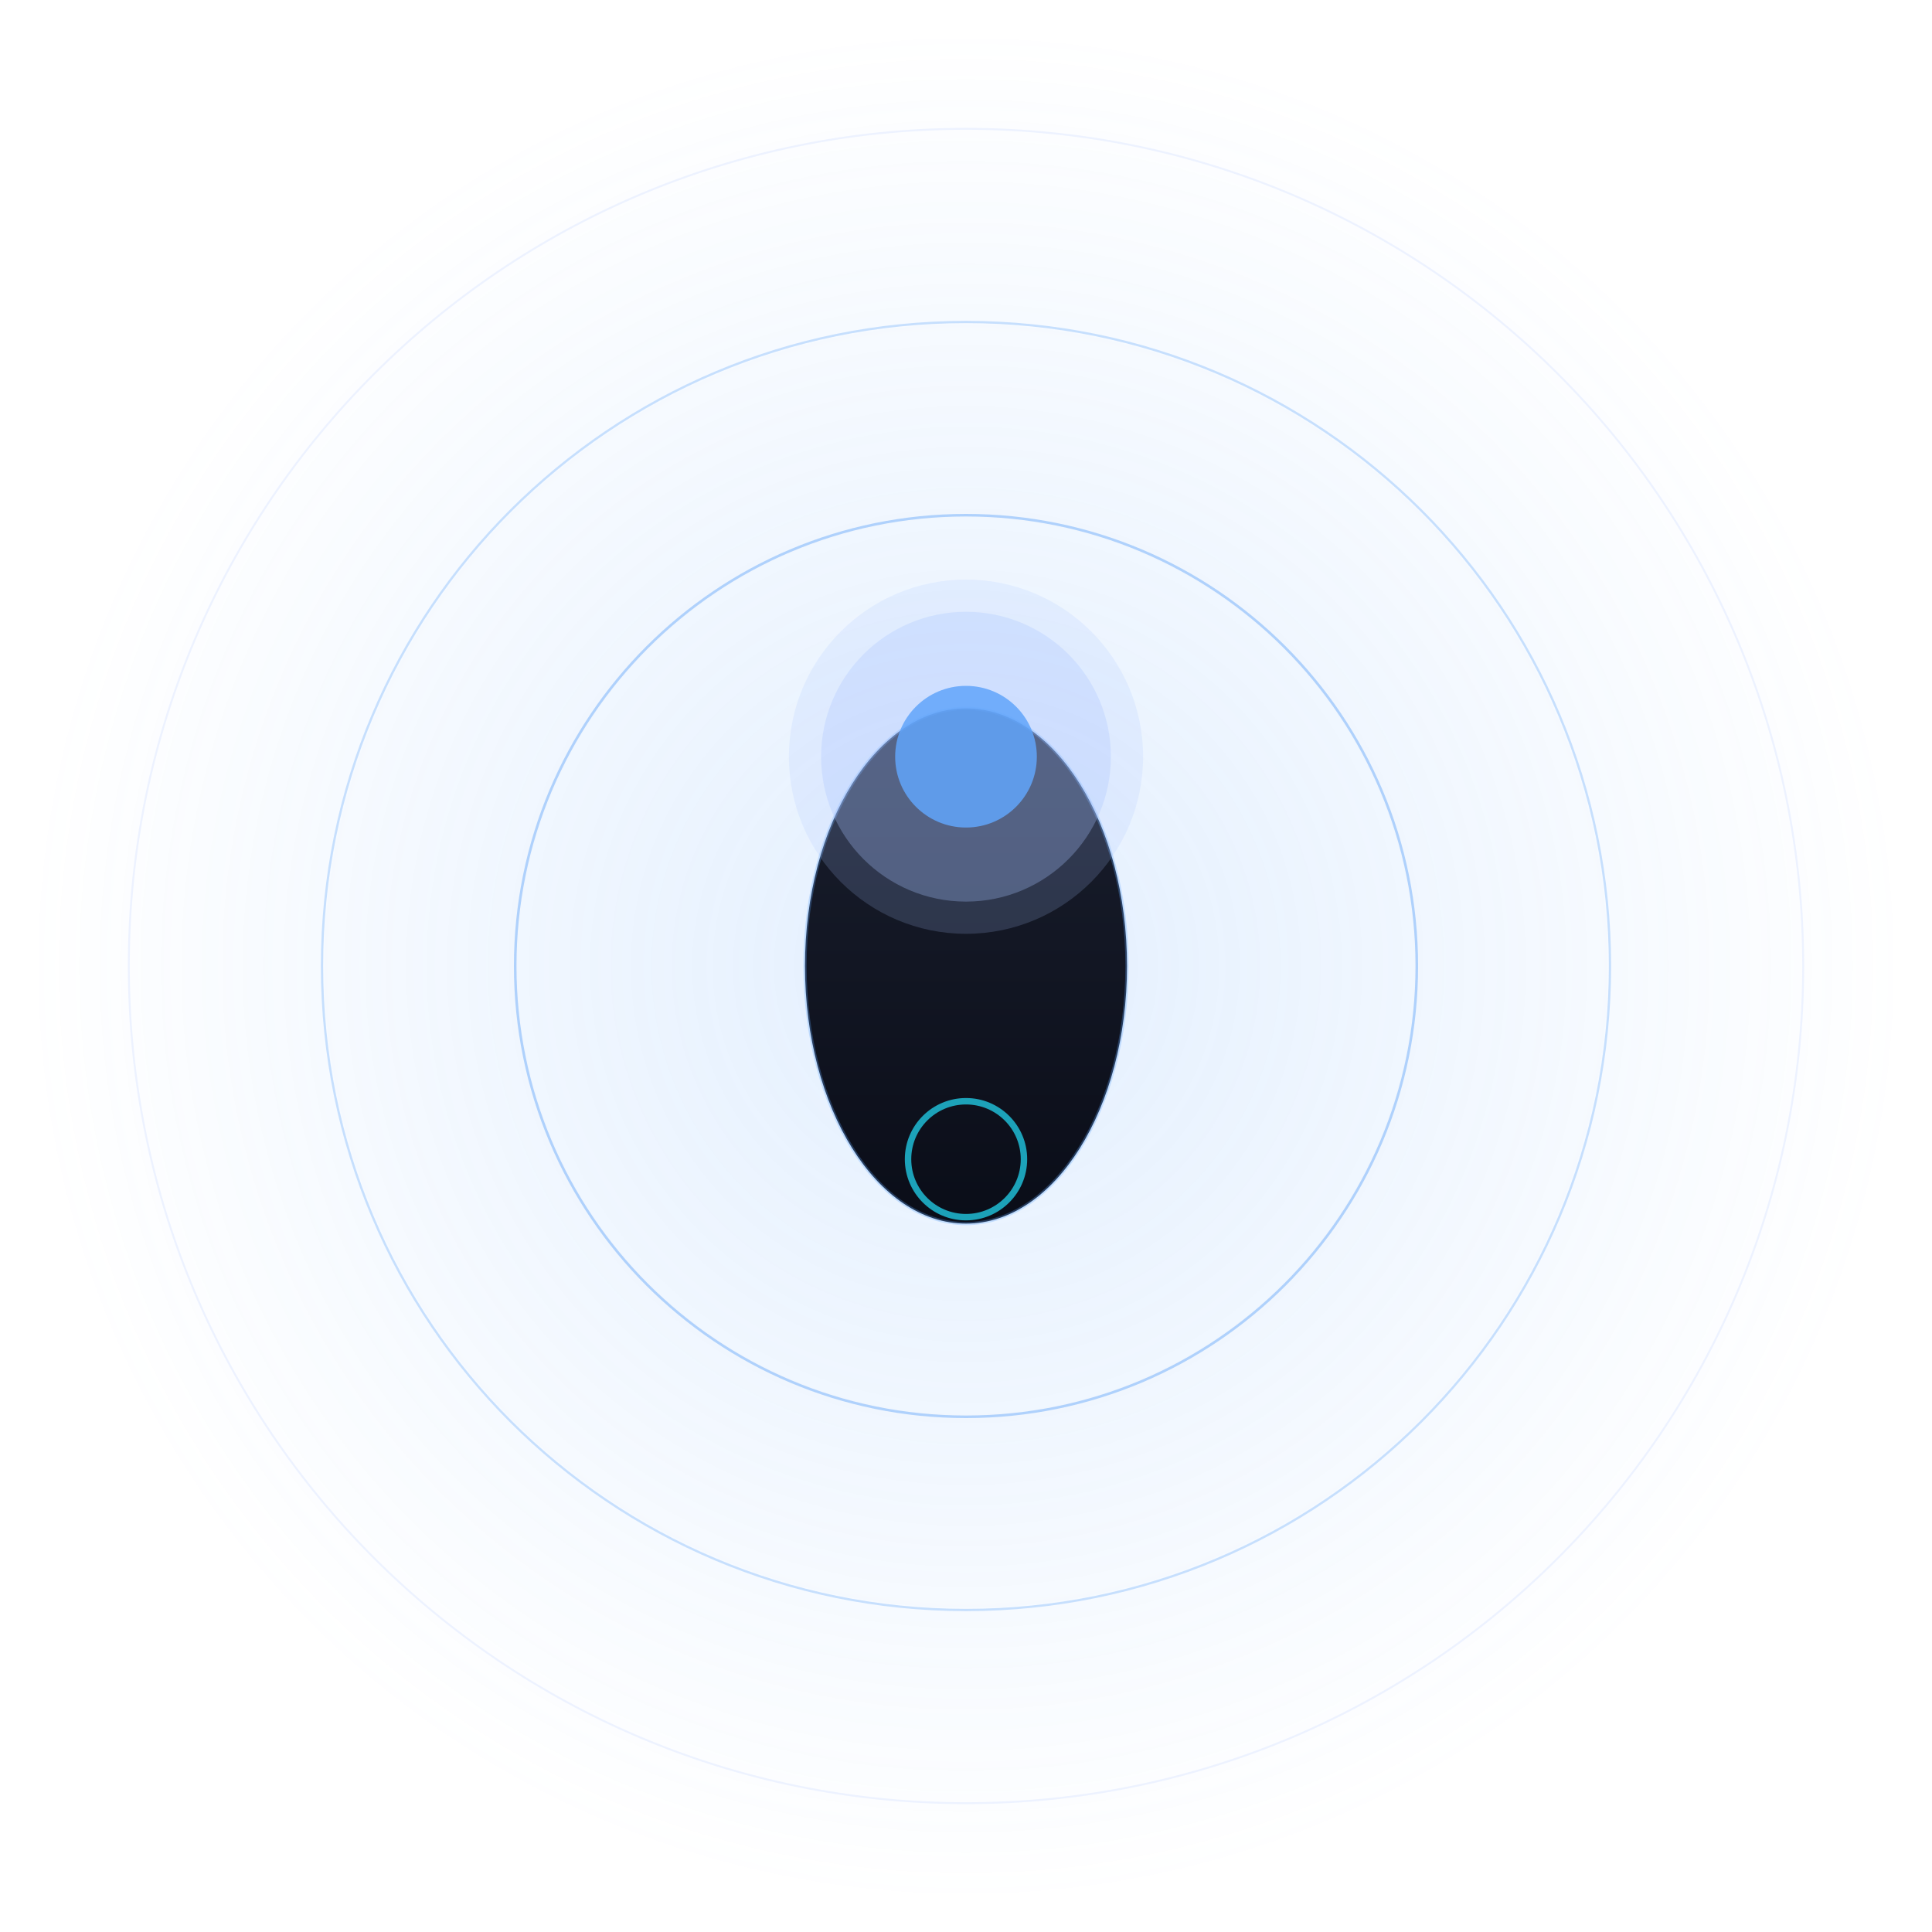
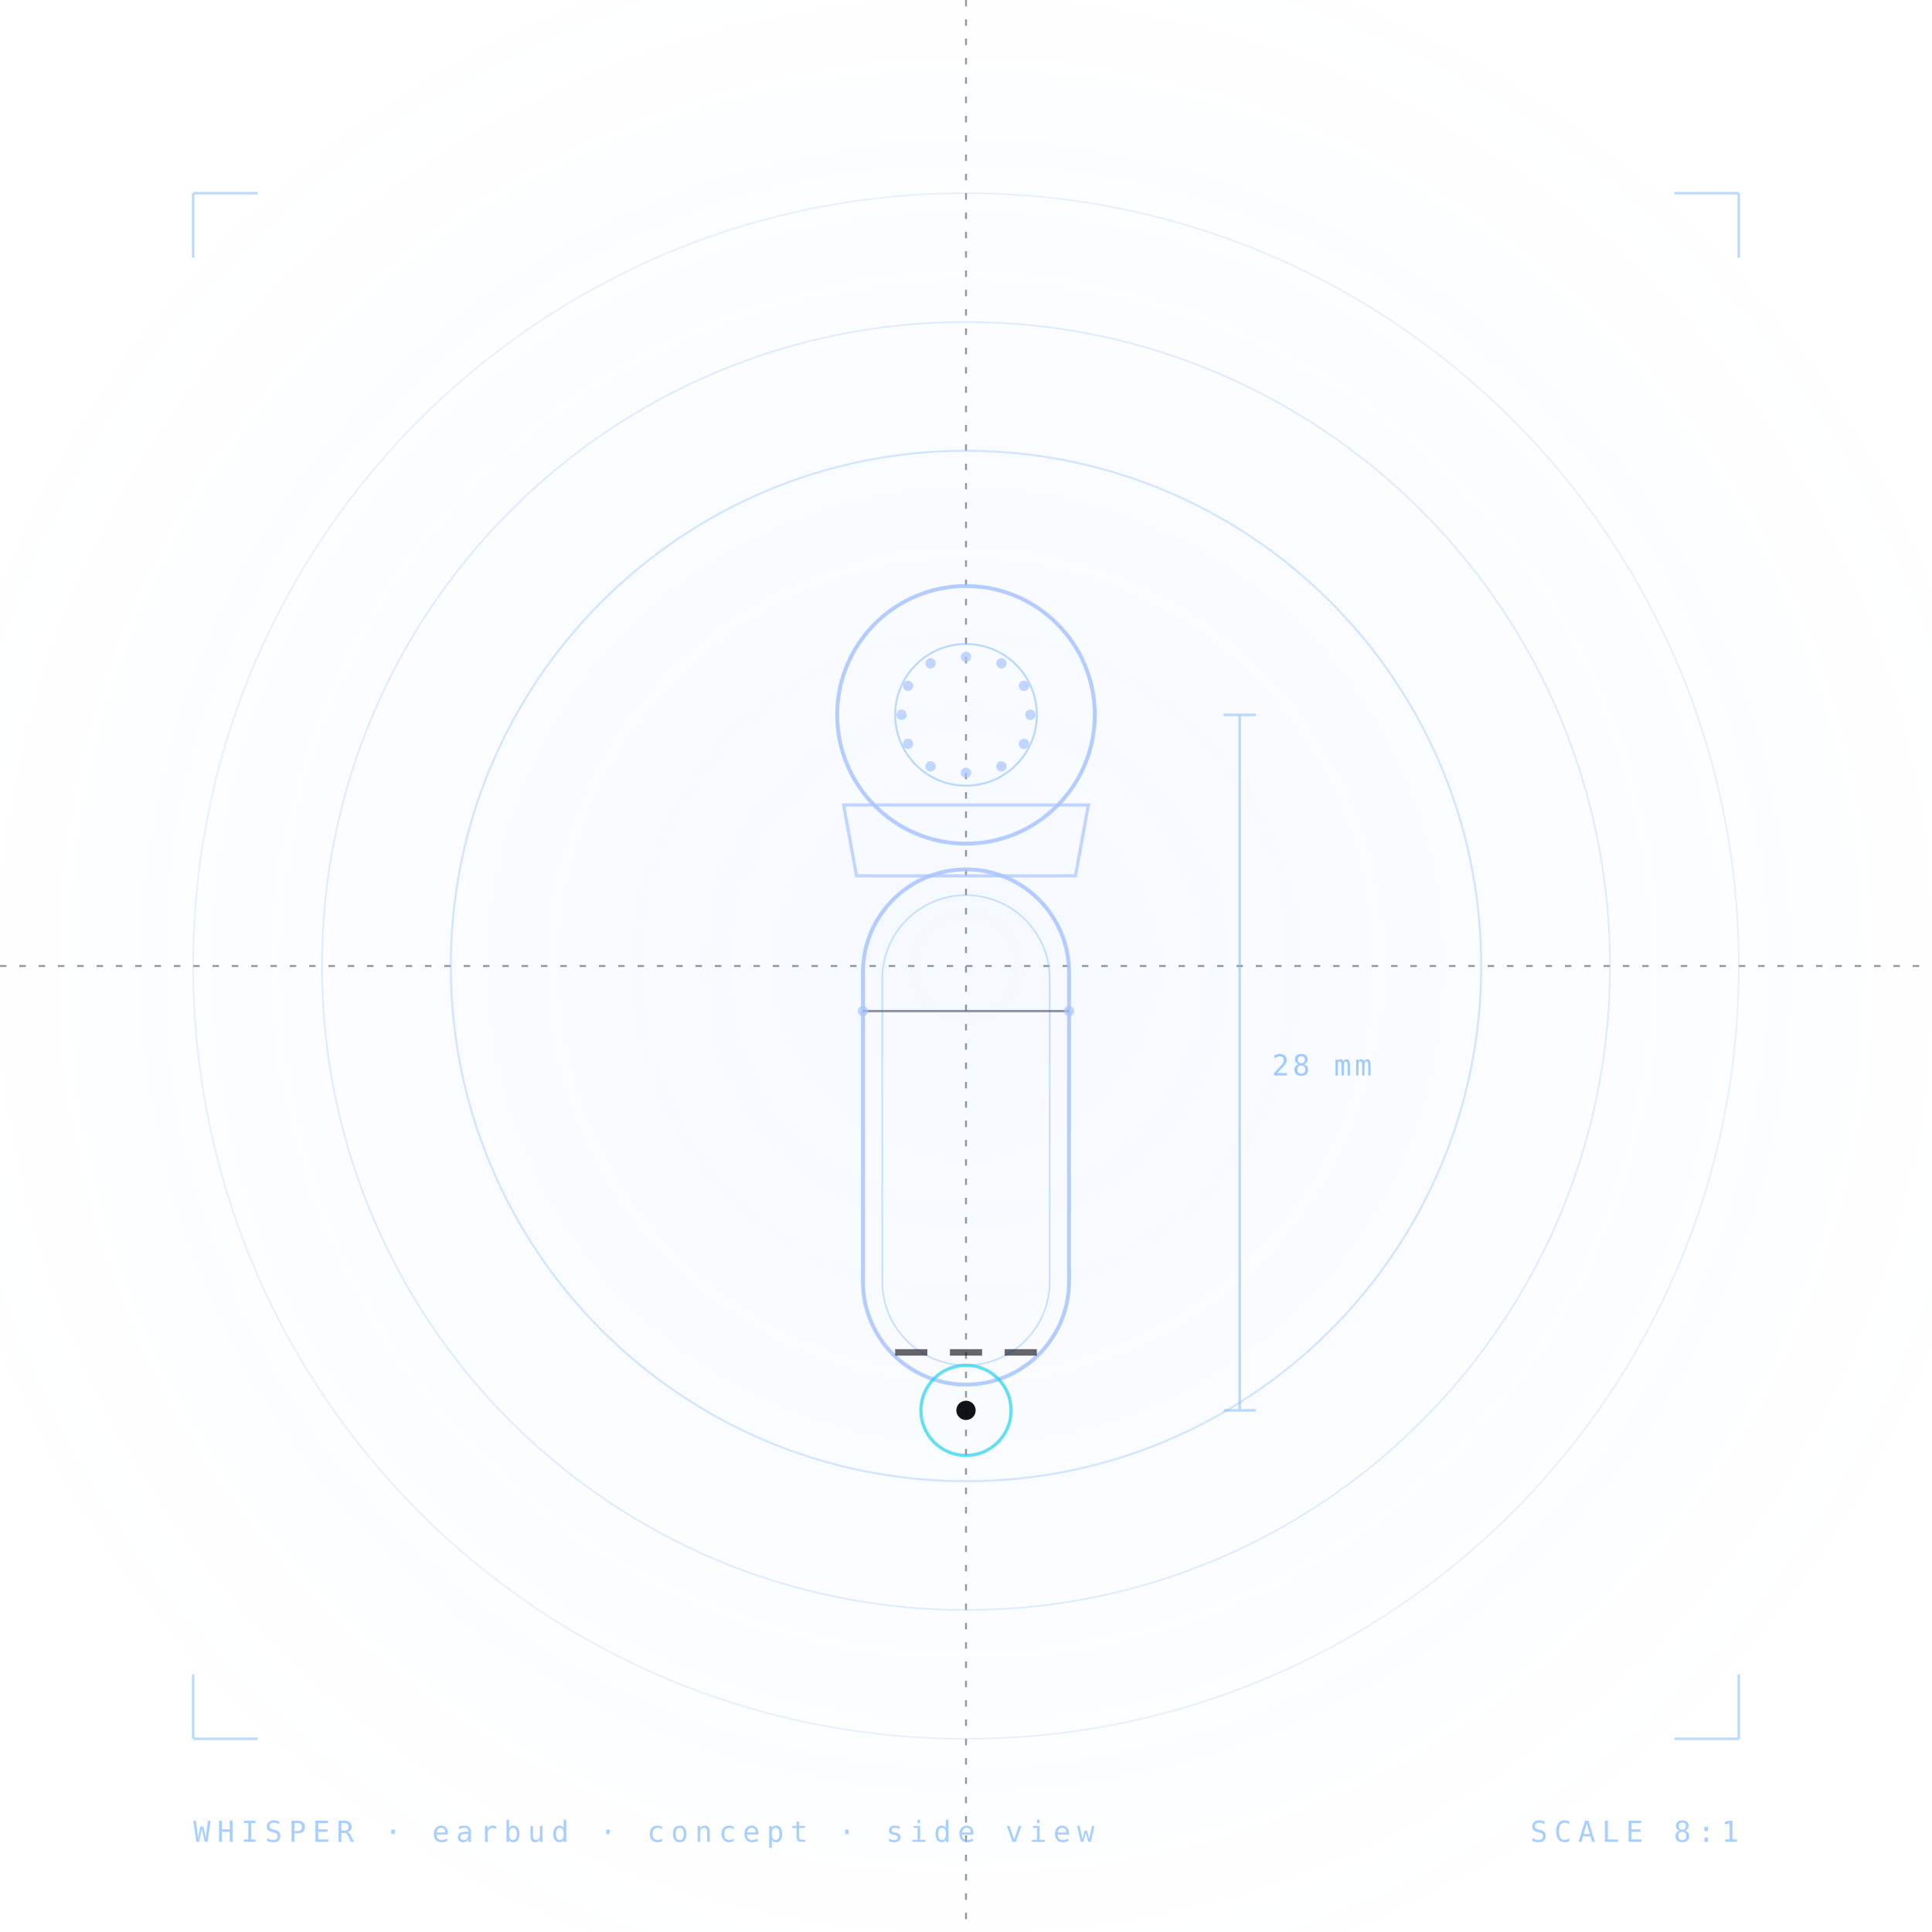
<svg xmlns="http://www.w3.org/2000/svg" viewBox="0 0 600 600" fill="none">
  <defs>
-     <radialGradient id="wglow" cx="50%" cy="50%" r="50%">
-       <stop offset="0%" stop-color="#60a5fa" stop-opacity="0.18" />
+     <radialGradient id="wglow" cx="50%" cy="50%" r="55%">
+       <stop offset="0%" stop-color="#60a5fa" stop-opacity="0.06" />
      <stop offset="100%" stop-color="#60a5fa" stop-opacity="0" />
    </radialGradient>
-     <linearGradient id="bud" x1="0" y1="0" x2="0" y2="1">
-       <stop offset="0%" stop-color="#1a1f2e" />
-       <stop offset="100%" stop-color="#0a0d18" />
-     </linearGradient>
  </defs>
-   <circle cx="300" cy="300" r="290" fill="url(#wglow)" />
-   <ellipse cx="300" cy="300" rx="260" ry="260" stroke="#a8c4ff" stroke-width="0.6" opacity="0.18" />
-   <ellipse cx="300" cy="300" rx="200" ry="200" stroke="#60a5fa" stroke-width="0.7" opacity="0.32" />
-   <ellipse cx="300" cy="300" rx="140" ry="140" stroke="#60a5fa" stroke-width="0.8" opacity="0.45" />
+   <rect x="0" y="0" width="600" height="600" fill="url(#wglow)" />
+   <g stroke="#3a4358" stroke-width="0.6" stroke-dasharray="2 4" opacity="0.55">
+     <line x1="0" y1="300" x2="600" y2="300" />
+     <line x1="300" y1="0" x2="300" y2="600" />
+   </g>
+   <g stroke="#7ab5ff" fill="none">
+     <circle cx="300" cy="300" r="240" stroke-width="0.5" opacity="0.18" />
+     <circle cx="300" cy="300" r="200" stroke-width="0.5" opacity="0.24" />
+     <circle cx="300" cy="300" r="160" stroke-width="0.6" opacity="0.32" />
+   </g>
  <g transform="translate(300 300)">
-     <ellipse cx="0" cy="0" rx="50" ry="80" fill="url(#bud)" stroke="rgba(96,165,250,0.3)" />
-     <circle cx="0" cy="-65" r="55" fill="#a8c4ff" opacity="0.18" />
-     <circle cx="0" cy="-65" r="45" fill="#a8c4ff" opacity="0.30" />
-     <circle cx="0" cy="-65" r="22" fill="#60a5fa" opacity="0.85" />
-     <circle cx="0" cy="60" r="18" stroke="#22d3ee" stroke-width="2" opacity="0.75" />
+     <rect x="-32" y="-30" width="64" height="160" rx="32" stroke="#a8c4ff" stroke-width="1.2" opacity="0.85" fill="none" />
+     <rect x="-26" y="-22" width="52" height="146" rx="26" stroke="#7ab5ff" stroke-width="0.5" opacity="0.4" fill="none" />
+     <path d="M -34 -28 L -38 -50 L 38 -50 L 34 -28 Z" stroke="#a8c4ff" stroke-width="1" opacity="0.7" fill="none" />
+     <circle cx="0" cy="-78" r="40" stroke="#a8c4ff" stroke-width="1.2" opacity="0.85" fill="none" />
+     <circle cx="0" cy="-78" r="22" stroke="#7ab5ff" stroke-width="0.6" opacity="0.5" fill="none" />
+     <g fill="#a8c4ff" opacity="0.7">
+       <circle cx="0" cy="-96" r="1.6" />
+       <circle cx="11" cy="-94" r="1.6" />
+       <circle cx="18" cy="-87" r="1.6" />
+       <circle cx="20" cy="-78" r="1.6" />
+       <circle cx="18" cy="-69" r="1.6" />
+       <circle cx="11" cy="-62" r="1.6" />
+       <circle cx="0" cy="-60" r="1.6" />
+       <circle cx="-11" cy="-62" r="1.6" />
+       <circle cx="-18" cy="-69" r="1.6" />
+       <circle cx="-20" cy="-78" r="1.6" />
+       <circle cx="-18" cy="-87" r="1.6" />
+       <circle cx="-11" cy="-94" r="1.6" />
+     </g>
+     <line x1="-32" y1="14" x2="32" y2="14" stroke="#5a6378" stroke-width="0.7" opacity="0.7" />
+     <circle cx="-32" cy="14" r="1.6" fill="#a8c4ff" opacity="0.7" />
+     <circle cx="32" cy="14" r="1.6" fill="#a8c4ff" opacity="0.7" />
+     <g stroke="#02030a" stroke-width="2" opacity="0.6">
+       <line x1="-22" y1="120" x2="-12" y2="120" />
+       <line x1="-5" y1="120" x2="5" y2="120" />
+       <line x1="12" y1="120" x2="22" y2="120" />
+     </g>
+     <circle cx="0" cy="138" r="14" stroke="#22d3ee" stroke-width="1" opacity="0.7" fill="none" />
+     <circle cx="0" cy="138" r="3" fill="#04060e" opacity="0.95" />
+   </g>
+   <g stroke="#7ab5ff" stroke-width="0.8" opacity="0.5" fill="none">
+     <line x1="385" y1="222" x2="385" y2="438" />
+     <line x1="380" y1="222" x2="390" y2="222" />
+     <line x1="380" y1="438" x2="390" y2="438" />
+   </g>
+   <g fill="#7ab5ff" opacity="0.7" font-family="ui-monospace, monospace" font-size="9" letter-spacing="1">
+     <text x="395" y="334">28 mm</text>
+   </g>
+   <g stroke="#7ab5ff" stroke-width="0.8" opacity="0.5">
+     <path d="M 60 60 L 80 60 M 60 60 L 60 80" />
+     <path d="M 540 60 L 520 60 M 540 60 L 540 80" />
+     <path d="M 60 540 L 80 540 M 60 540 L 60 520" />
+     <path d="M 540 540 L 520 540 M 540 540 L 540 520" />
+   </g>
+   <g font-family="ui-monospace, monospace" fill="#7ab5ff" opacity="0.65" letter-spacing="2">
+     <text x="60" y="572" font-size="9">WHISPER · earbud · concept · side view</text>
+     <text x="540" y="572" font-size="9" text-anchor="end">SCALE 8:1</text>
  </g>
</svg>
